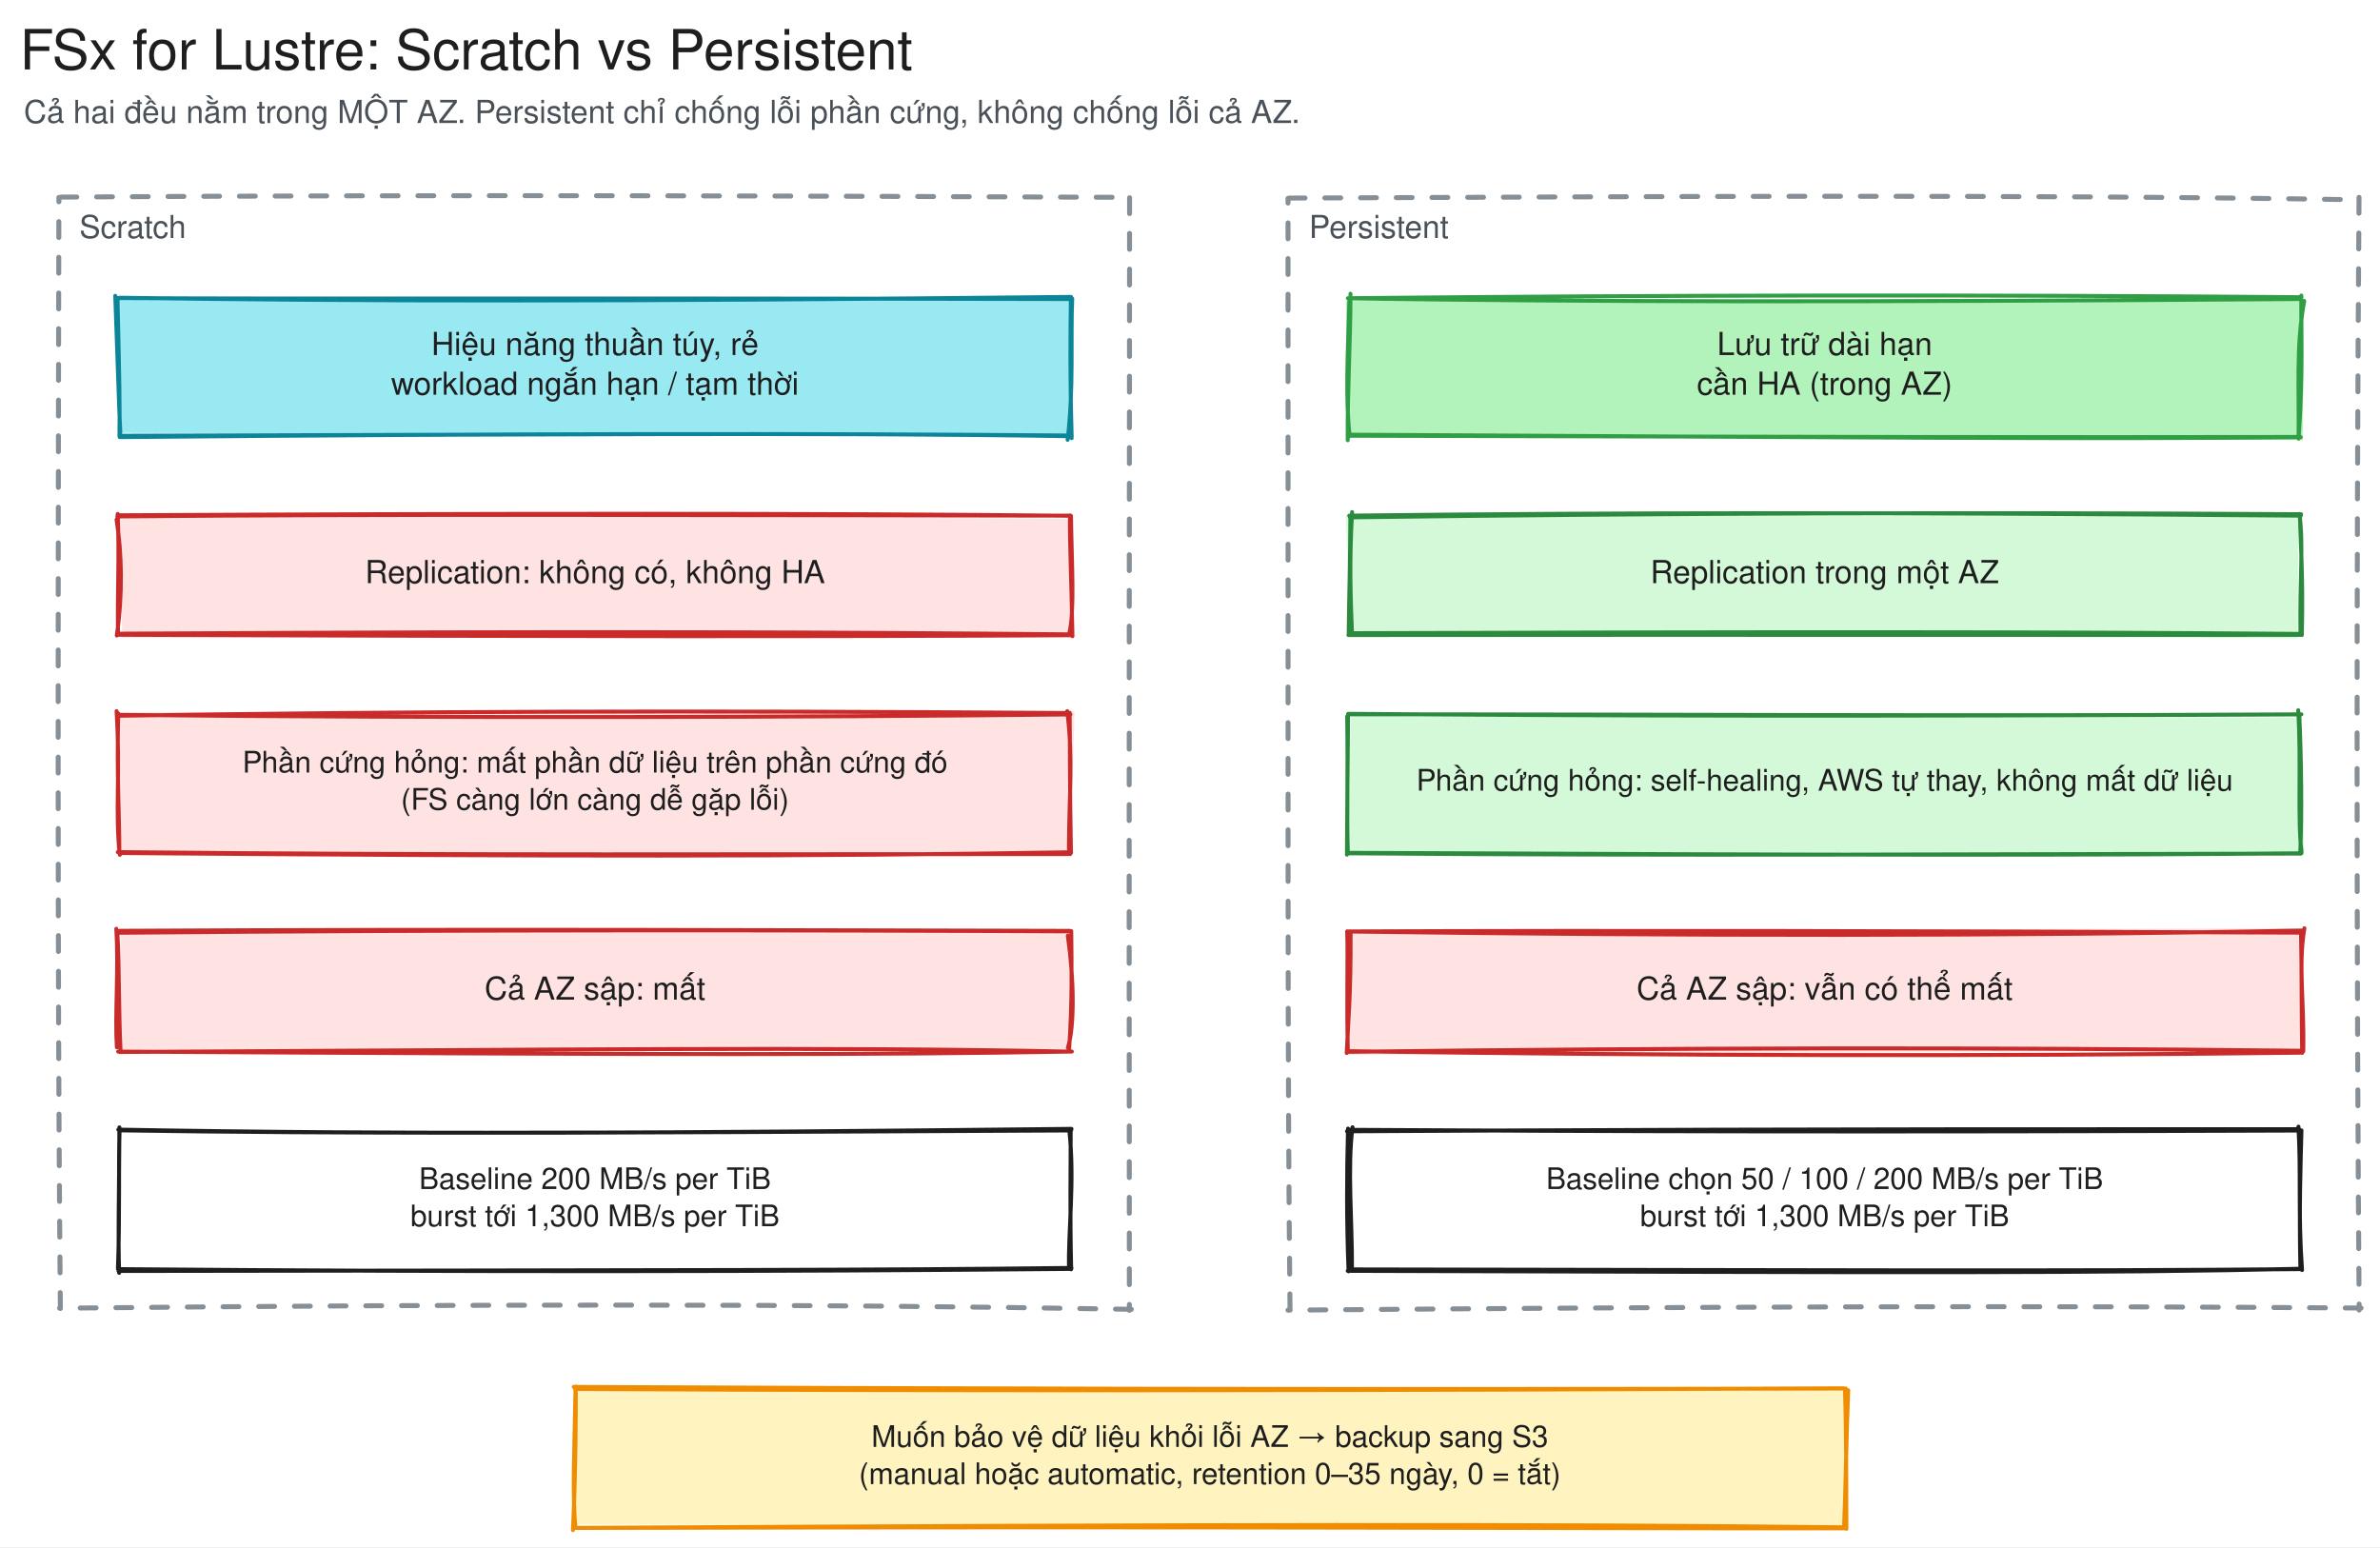
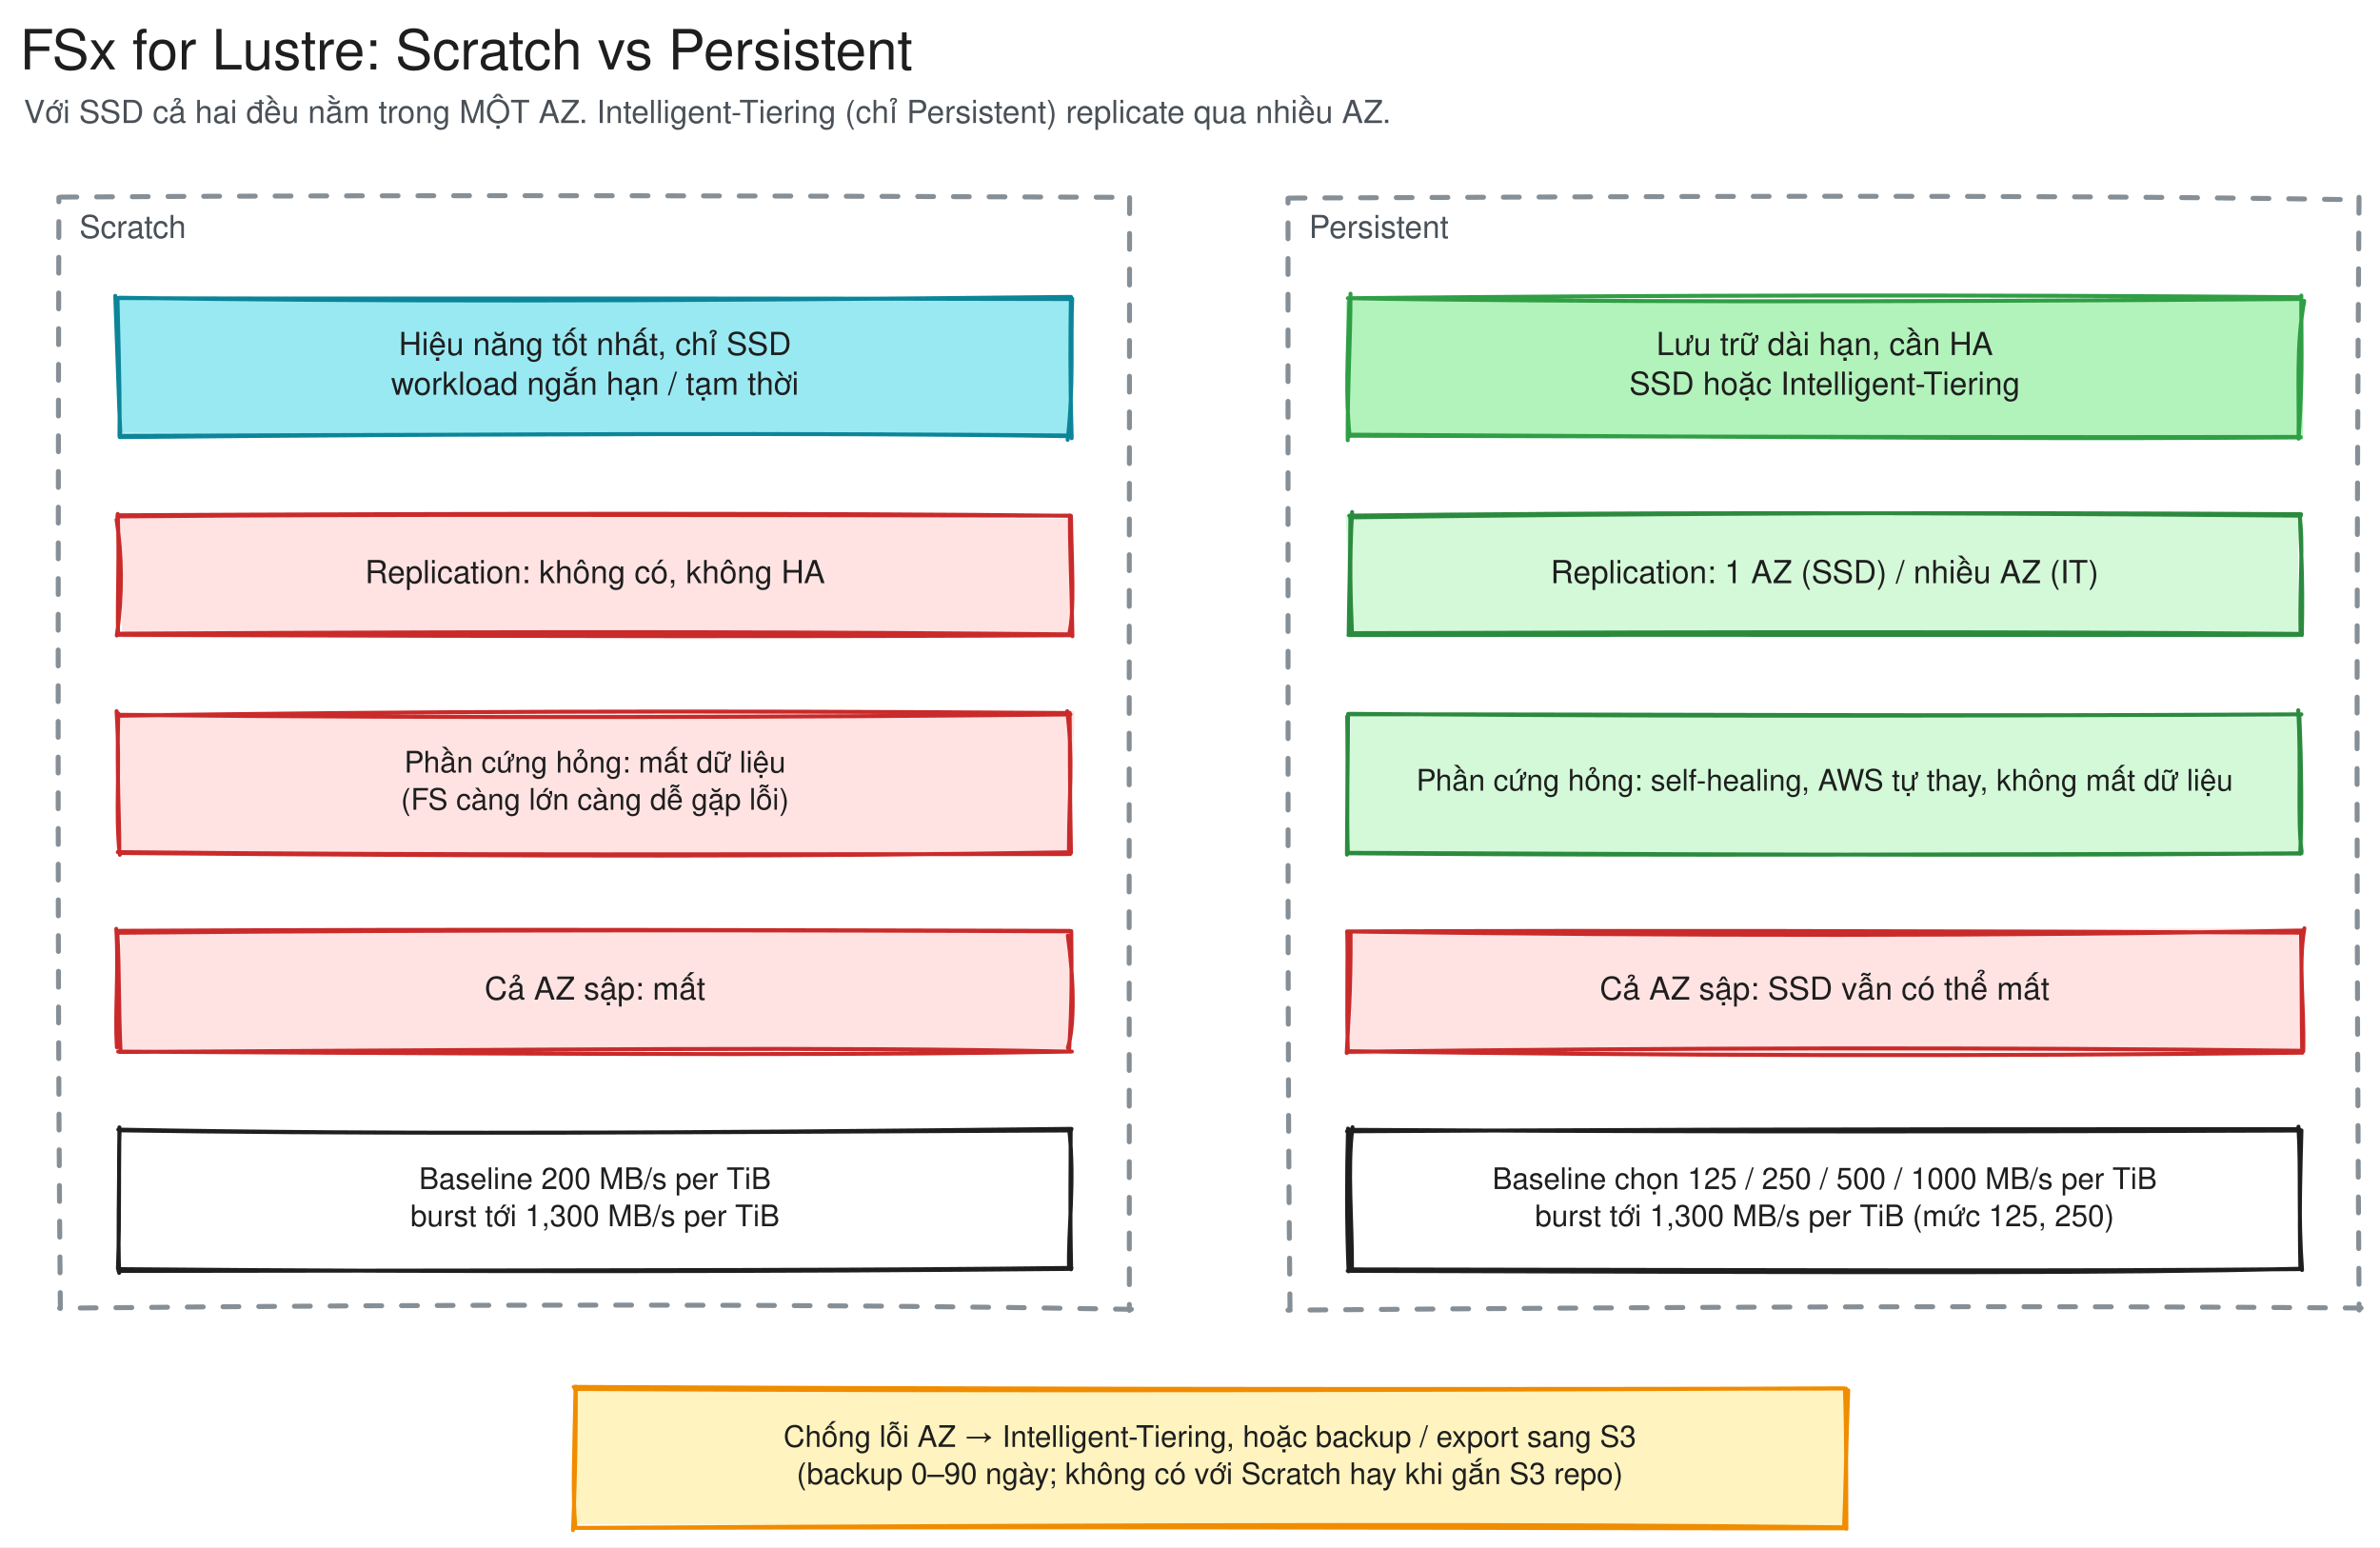
<svg xmlns="http://www.w3.org/2000/svg" version="1.1" viewBox="0 0 1200 780" width="1200" height="780">
  <defs>
    <style>
      @font-face {
        font-family: "Virgil";
        src: url("https://excalidraw.com/Virgil.woff2");
      }
      @font-face {
        font-family: "Cascadia";
        src: url("https://excalidraw.com/Cascadia.woff2");
      }
    </style>
  </defs>
  <rect x="0" y="0" width="1200" height="780" fill="#ffffff" />
  <g transform="translate(10 10) rotate(0 258.3 17.5)">
    <text x="0" y="25" font-family="Helvetica, Segoe UI Emoji" font-size="28px" fill="#1e1e1e" text-anchor="start" style="white-space: pre;" direction="ltr">FSx for Lustre: Scratch vs Persistent</text>
  </g>
-   <g transform="translate(12 48) rotate(0 328.64 10)">
-     <text x="0" y="14" font-family="Helvetica, Segoe UI Emoji" font-size="16px" fill="#495057" text-anchor="start" style="white-space: pre;" direction="ltr">Cả hai đều nằm trong MỘT AZ. Persistent chỉ chống lỗi phần cứng, không chống lỗi cả AZ.</text>
+   <g transform="translate(12 48) rotate(0 366.42 10)">
+     <text x="0" y="14" font-family="Helvetica, Segoe UI Emoji" font-size="16px" fill="#495057" text-anchor="start" style="white-space: pre;" direction="ltr">Với SSD cả hai đều nằm trong MỘT AZ. Intelligent-Tiering (chỉ Persistent) replicate qua nhiều AZ.</text>
  </g>
  <g stroke-linecap="round" transform="translate(30 100) rotate(0 270 280)">
    <path d="M0.71 -0.63 C198.8 -1.98, 397.38 -1.11, 539.82 -0.49 M539.54 -0.31 C539.55 121.53, 539.13 243.76, 539.43 560.67 M540.43 560.13 C374.27 557.27, 208.79 557.52, 0.03 559.57 M0.43 559.72 C-0.6 442.59, -1.04 323.64, -0.31 -0.45" stroke="#868e96" stroke-width="2.5" fill="none" stroke-dasharray="8 10" />
  </g>
  <g transform="translate(40 106) rotate(0 30.56 10)">
    <text x="0" y="14" font-family="Helvetica, Segoe UI Emoji" font-size="16px" fill="#495057" text-anchor="start" style="white-space: pre;" direction="ltr">Scratch</text>
  </g>
  <g stroke-linecap="round" transform="translate(650 100) rotate(0 270 280)">
    <path d="M-0.01 -0.13 C183.68 -0.88, 365.79 -2.1, 539.86 0.74 M539.43 -0.5 C537.98 198.01, 538.23 396.41, 539.49 560.51 M540.47 559.49 C373.27 558.22, 207.8 558.83, -0.59 560.56 M0.43 560.37 C-0.96 432.93, -0.44 305.99, -0.58 0.03" stroke="#868e96" stroke-width="2.5" fill="none" stroke-dasharray="8 10" />
  </g>
  <g transform="translate(660 106) rotate(0 41.44 10)">
    <text x="0" y="14" font-family="Helvetica, Segoe UI Emoji" font-size="16px" fill="#495057" text-anchor="start" style="white-space: pre;" direction="ltr">Persistent</text>
  </g>
  <g stroke-linecap="round" transform="translate(60 150) rotate(0 240 35)">
    <path d="M-0.03 0.23 L480.65 -0.53 L481.07 69.58 L0.51 68.26" stroke="none" stroke-width="0" fill="#99e9f2" />
    <path d="M-0.61 0.28 C98.92 0.84, 197.7 0.16, 480.26 0.78 M0.27 0.11 C125.38 1.97, 249.72 2.1, 480.02 -0.31 M480.61 0.57 C479.73 20.62, 481.44 45.34, 478.3 71.76 M479.94 0.23 C479.69 19.4, 479.43 38.38, 480.34 70.92 M479.98 69.94 C353.64 67.93, 226.13 69.18, 0.58 69.69 M480.37 69.58 C341.09 68.43, 202.32 68.54, 0.34 70.39 M0.65 68.06 C-0.11 52.34, -0.57 34.01, -1.88 -0.84 M0.24 69.79 C0.44 55.86, 0.24 41.72, -0.77 0.2" stroke="#0c8599" stroke-width="2" fill="none" />
  </g>
  <g transform="translate(189.84 165) rotate(0 110.16 20)">
-     <text x="110.16" y="14" font-family="Helvetica, Segoe UI Emoji" font-size="16px" fill="#1e1e1e" text-anchor="middle" style="white-space: pre;" direction="ltr">Hiệu năng thuần túy, rẻ</text>
+     <text x="110.16" y="14" font-family="Helvetica, Segoe UI Emoji" font-size="16px" fill="#1e1e1e" text-anchor="middle" style="white-space: pre;" direction="ltr">Hiệu năng tốt nhất, chỉ SSD</text>
    <text x="110.16" y="34" font-family="Helvetica, Segoe UI Emoji" font-size="16px" fill="#1e1e1e" text-anchor="middle" style="white-space: pre;" direction="ltr">workload ngắn hạn / tạm thời</text>
  </g>
  <g stroke-linecap="round" transform="translate(680 150) rotate(0 240 35)">
    <path d="M-1.4 1.72 L481.42 1.7 L481.08 71.85 L-0.21 70.1" stroke="none" stroke-width="0" fill="#b2f2bb" />
    <path d="M0.47 0.45 C121.06 2.15, 241.29 2.49, 479.87 0.77 M-0.41 0.36 C158.27 -1.25, 317.34 -1.46, 479.85 -0.16 M481.8 1.74 C477.57 24.64, 479.32 46.68, 478.94 71.16 M480.33 -0.99 C480.13 17.9, 481.24 37.62, 479.08 69.07 M480.02 70.44 C376.59 71.46, 271.57 70.66, -0.53 69.16 M479.69 70.3 C355.75 70.53, 232.11 70.31, -0.4 69.69 M-0.48 71.96 C-0.64 44.79, 0.93 21.79, 0.92 -1.91 M0.51 69.9 C-1.61 50.85, -0.5 31.03, 0.38 0.64" stroke="#2f9e44" stroke-width="2" fill="none" />
  </g>
-   <g transform="translate(854.08 165) rotate(0 65.92 20)">
-     <text x="65.92" y="14" font-family="Helvetica, Segoe UI Emoji" font-size="16px" fill="#1e1e1e" text-anchor="middle" style="white-space: pre;" direction="ltr">Lưu trữ dài hạn</text>
-     <text x="65.92" y="34" font-family="Helvetica, Segoe UI Emoji" font-size="16px" fill="#1e1e1e" text-anchor="middle" style="white-space: pre;" direction="ltr">cần HA (trong AZ)</text>
+   <g transform="translate(811.42 165) rotate(0 108.58 20)">
+     <text x="108.58" y="14" font-family="Helvetica, Segoe UI Emoji" font-size="16px" fill="#1e1e1e" text-anchor="middle" style="white-space: pre;" direction="ltr">Lưu trữ dài hạn, cần HA</text>
+     <text x="108.58" y="34" font-family="Helvetica, Segoe UI Emoji" font-size="16px" fill="#1e1e1e" text-anchor="middle" style="white-space: pre;" direction="ltr">SSD hoặc Intelligent-Tiering</text>
  </g>
  <g stroke-linecap="round" transform="translate(60 260) rotate(0 240 30)">
    <path d="M0.44 -0.93 L478.94 1.51 L479.48 61.15 L1.62 61.52" stroke="none" stroke-width="0" fill="#ffe3e3" />
    <path d="M-0.86 0.38 C139.66 -0.92, 281.12 -0.27, 479.36 -0.01 M0.15 -0.21 C178.19 -1.14, 356.07 -1.35, 479.96 0.05 M479.99 0.64 C480.33 24.26, 481.89 47.98, 479.13 59.41 M479.45 -0.13 C479.33 13.9, 480.15 29.52, 480.72 60.76 M479.63 59.83 C362.66 58.79, 247.19 58.12, 0.78 59.49 M479.87 60.28 C353.58 60.98, 226.23 60.91, -0.26 60.05 M-1.11 60.41 C1.91 39.34, 1.43 19.32, -1.22 1.99 M-0.49 60.04 C-0.88 40.64, 0.27 19.81, -0.65 -0.87" stroke="#c92a2a" stroke-width="2" fill="none" />
  </g>
  <g transform="translate(183.12 280) rotate(0 116.88 10)">
    <text x="116.88" y="14" font-family="Helvetica, Segoe UI Emoji" font-size="16px" fill="#1e1e1e" text-anchor="middle" style="white-space: pre;" direction="ltr">Replication: không có, không HA</text>
  </g>
  <g stroke-linecap="round" transform="translate(680 260) rotate(0 240 30)">
    <path d="M-1.52 -0.38 L478.86 0.41 L478.48 61.85 L1.04 58.4" stroke="none" stroke-width="0" fill="#d3f9d8" />
    <path d="M0.66 0.85 C158.59 -1.31, 316.76 -1.75, 480.21 -0.74 M0.32 -0.03 C134.99 -1.6, 269.36 -1.72, 480.08 -0.02 M479.36 -0.87 C481.52 14.74, 479.48 31.2, 479.89 59.43 M479.66 -0.57 C479.82 14.31, 481.3 27.21, 480.6 60.17 M480.55 59.61 C348.31 58.5, 216.96 58.56, 0.75 59.24 M479.76 60.09 C347.02 60.26, 213.65 59.96, -0.11 60.18 M1.67 59.19 C0.96 41.27, 0.26 22.99, 1.73 -1.82 M0.02 59.28 C0.19 42.5, 0.76 25.03, 0.87 0.38" stroke="#2b8a3e" stroke-width="2" fill="none" />
  </g>
-   <g transform="translate(824.56 280) rotate(0 95.44 10)">
-     <text x="95.44" y="14" font-family="Helvetica, Segoe UI Emoji" font-size="16px" fill="#1e1e1e" text-anchor="middle" style="white-space: pre;" direction="ltr">Replication trong một AZ</text>
+   <g transform="translate(764.91 280) rotate(0 155.09 10)">
+     <text x="155.09" y="14" font-family="Helvetica, Segoe UI Emoji" font-size="16px" fill="#1e1e1e" text-anchor="middle" style="white-space: pre;" direction="ltr">Replication: 1 AZ (SSD) / nhiều AZ (IT)</text>
  </g>
  <g stroke-linecap="round" transform="translate(60 360) rotate(0 240 35)">
    <path d="M-0.84 -0.89 L481.79 -1.41 L479.71 70.32 L-1.25 69.97" stroke="none" stroke-width="0" fill="#ffe3e3" />
    <path d="M0.48 0.86 C143.02 -1.32, 285.43 -1.88, 479.28 -0.51 M-0.15 0.43 C172.29 2.17, 344.41 1.65, 479.71 0.21 M478.09 -1.43 C481.14 21.66, 479.01 41.42, 478.96 68.09 M479.3 -0.65 C479.58 14.6, 479.22 29.4, 479.98 70.04 M479.59 70.6 C324.7 70.57, 169.41 71.35, -0.61 69.62 M480.04 69.69 C349.43 71.88, 219.34 71.86, 0.23 70.08 M0.42 70.98 C-2.04 49.53, 0.74 29.6, -1.22 -1.45 M0.16 69.04 C0.2 51.11, -1.17 32.25, -0.39 -0.35" stroke="#c92a2a" stroke-width="2" fill="none" />
  </g>
-   <g transform="translate(121.95 376.25) rotate(0 178.05 18.75)">
-     <text x="178.05" y="13.25" font-family="Helvetica, Segoe UI Emoji" font-size="15px" fill="#1e1e1e" text-anchor="middle" style="white-space: pre;" direction="ltr">Phần cứng hỏng: mất phần dữ liệu trên phần cứng đó</text>
-     <text x="178.05" y="32" font-family="Helvetica, Segoe UI Emoji" font-size="15px" fill="#1e1e1e" text-anchor="middle" style="white-space: pre;" direction="ltr">(FS càng lớn càng dễ gặp lỗi)</text>
+   <g transform="translate(196.73 376.25) rotate(0 103.27 18.75)">
+     <text x="103.27" y="13.25" font-family="Helvetica, Segoe UI Emoji" font-size="15px" fill="#1e1e1e" text-anchor="middle" style="white-space: pre;" direction="ltr">Phần cứng hỏng: mất dữ liệu</text>
+     <text x="103.27" y="32" font-family="Helvetica, Segoe UI Emoji" font-size="15px" fill="#1e1e1e" text-anchor="middle" style="white-space: pre;" direction="ltr">(FS càng lớn càng dễ gặp lỗi)</text>
  </g>
  <g stroke-linecap="round" transform="translate(680 360) rotate(0 240 35)">
    <path d="M1.29 1.03 L480.25 1.79 L481.82 70.1 L-1.82 69.66" stroke="none" stroke-width="0" fill="#d3f9d8" />
    <path d="M0.8 0.15 C157.5 0.11, 314.77 1.15, 479.51 0.2 M0.29 -0.1 C125.93 0.89, 251.87 1.26, 480.36 0.16 M478.77 -1.89 C480.39 24.74, 478.34 53.5, 480.44 69.43 M479.28 -0.04 C480.43 25.21, 480.6 50.55, 479.78 70.47 M479.32 70.36 C319.53 70.65, 160.11 71.56, 0.36 70.22 M480.39 70.21 C369.47 71.25, 258.54 71.19, -0.12 69.98 M-0.43 69.54 C-1.08 50.31, -0.27 30.75, -0.75 1.2 M-0.86 70.9 C-0.7 46.05, -0.58 20.97, -0.27 -0.05" stroke="#2b8a3e" stroke-width="2" fill="none" />
  </g>
  <g transform="translate(706.775 385.625) rotate(0 213.225 9.375)">
    <text x="213.225" y="13" font-family="Helvetica, Segoe UI Emoji" font-size="15px" fill="#1e1e1e" text-anchor="middle" style="white-space: pre;" direction="ltr">Phần cứng hỏng: self-healing, AWS tự thay, không mất dữ liệu</text>
  </g>
  <g stroke-linecap="round" transform="translate(60 470) rotate(0 240 30)">
    <path d="M0.92 -1.95 L479.22 -0.27 L479.42 59.1 L-0.68 60.49" stroke="none" stroke-width="0" fill="#ffe3e3" />
    <path d="M0.22 -0.67 C177.87 -1.73, 356.38 -0.9, 479.41 -0.68 M-0.28 0.29 C174.19 -1.32, 348.23 -1.07, 479.99 -0.42 M478.4 1.75 C481.52 23.56, 481.84 47.18, 478.43 58.27 M480.13 -0.56 C480.3 18.29, 480.67 35.14, 479.03 59.45 M479.79 60.21 C353.4 57.63, 228.23 59.27, 0.31 60.4 M480.43 60.18 C381.08 61.9, 282.55 61.83, -0.43 60.2 M-1.08 58.04 C-2.14 41.24, -0.05 18.85, -1.37 -1.71 M0.79 60.33 C-0.23 38.59, 0.16 18.57, -0.81 0.18" stroke="#c92a2a" stroke-width="2" fill="none" />
  </g>
  <g transform="translate(243.28 490) rotate(0 56.72 10)">
    <text x="56.72" y="14" font-family="Helvetica, Segoe UI Emoji" font-size="16px" fill="#1e1e1e" text-anchor="middle" style="white-space: pre;" direction="ltr">Cả AZ sập: mất</text>
  </g>
  <g stroke-linecap="round" transform="translate(680 470) rotate(0 240 30)">
    <path d="M0.22 -0.55 L478.9 -2 L480.61 59.67 L-0.9 61.76" stroke="none" stroke-width="0" fill="#ffe3e3" />
    <path d="M-0.79 -0.36 C166.21 1.93, 333.5 2.06, 480.74 -0.84 M0.12 -0.39 C141.97 -0.92, 283.74 -0.63, 480.2 0.23 M481.88 -1.98 C478.68 16.99, 481.84 34.54, 481.31 60.08 M480.16 -0.26 C480.57 19.77, 480.46 42.23, 480.76 60.86 M479.69 60.76 C319 62.67, 158.44 62.28, 0.73 60 M480.16 59.78 C321.17 57.97, 161.95 58.24, -0.35 60.32 M-0.98 60.9 C-0.38 46.2, 1.14 32.24, 0.97 -0.03 M-0.43 59.45 C-1.06 36.14, -0.29 12.31, -0.74 -0.43" stroke="#c92a2a" stroke-width="2" fill="none" />
  </g>
-   <g transform="translate(822.64 490) rotate(0 97.36 10)">
-     <text x="97.36" y="14" font-family="Helvetica, Segoe UI Emoji" font-size="16px" fill="#1e1e1e" text-anchor="middle" style="white-space: pre;" direction="ltr">Cả AZ sập: vẫn có thể mất</text>
+   <g transform="translate(807.06 490) rotate(0 112.94 10)">
+     <text x="112.94" y="14" font-family="Helvetica, Segoe UI Emoji" font-size="16px" fill="#1e1e1e" text-anchor="middle" style="white-space: pre;" direction="ltr">Cả AZ sập: SSD vẫn có thể mất</text>
  </g>
  <g stroke-linecap="round" transform="translate(60 570) rotate(0 240 35)">
    <path d="M-1.99 0.79 L478.06 1.36 L480.95 71.8 L-1.38 71.2" stroke="none" stroke-width="0" fill="#ffffff" />
    <path d="M-0.35 -0.46 C141.12 2.12, 281.04 1.27, 480.25 -0.85 M0.43 -0.09 C111.41 1.61, 223.23 1.36, 480.06 -0.04 M479.16 -0.12 C481.96 25.94, 478.5 50.58, 479.02 69.52 M479.83 0.92 C479.89 20.14, 479.39 39.28, 480.08 69.96 M480.24 69.26 C383.15 70.43, 286.37 70.41, -0.26 70.81 M480.07 69.76 C331.14 71.09, 182.25 71.41, -0.08 69.87 M0.07 71.77 C-0.55 52.74, 0.05 35.44, 0.2 -1.6 M-0.54 69.68 C0.47 43.46, -0.31 15.05, 0.28 0.66" stroke="#1e1e1e" stroke-width="2" fill="none" />
  </g>
  <g transform="translate(195.075 586.25) rotate(0 104.925 18.75)">
    <text x="104.925" y="13.25" font-family="Helvetica, Segoe UI Emoji" font-size="15px" fill="#1e1e1e" text-anchor="middle" style="white-space: pre;" direction="ltr">Baseline 200 MB/s per TiB</text>
    <text x="104.925" y="32" font-family="Helvetica, Segoe UI Emoji" font-size="15px" fill="#1e1e1e" text-anchor="middle" style="white-space: pre;" direction="ltr">burst tới 1,300 MB/s per TiB</text>
  </g>
  <g stroke-linecap="round" transform="translate(680 570) rotate(0 240 35)">
    <path d="M0.61 -0.38 L478.59 1.97 L481.55 68.98 L1.8 70.41" stroke="none" stroke-width="0" fill="#ffffff" />
    <path d="M-0.84 0.38 C110.59 -0.2, 222.58 -0.81, 479.26 -0.68 M-0.11 -0.36 C130.82 0.41, 261.46 0.83, 479.64 0 M478.88 -1.95 C480.26 21.56, 478.65 42.33, 480.69 70.34 M480.39 -0.08 C479.93 18.75, 479.21 37.51, 479.86 69.83 M480.54 69.67 C380.6 72.03, 281.25 71.59, -0.47 70.74 M480.43 69.86 C360.59 70.98, 241.14 70.38, 0.34 70.01 M1.66 70.23 C1.82 46.11, -0.76 18.51, 1.95 -1.65 M-0.05 70.98 C-1.05 45.93, -0.96 21.86, -0.33 -0.97" stroke="#1e1e1e" stroke-width="2" fill="none" />
  </g>
-   <g transform="translate(766.775 586.25) rotate(0 153.225 18.75)">
-     <text x="153.225" y="13.25" font-family="Helvetica, Segoe UI Emoji" font-size="15px" fill="#1e1e1e" text-anchor="middle" style="white-space: pre;" direction="ltr">Baseline chọn 50 / 100 / 200 MB/s per TiB</text>
-     <text x="153.225" y="32" font-family="Helvetica, Segoe UI Emoji" font-size="15px" fill="#1e1e1e" text-anchor="middle" style="white-space: pre;" direction="ltr">burst tới 1,300 MB/s per TiB</text>
+   <g transform="translate(736.88 586.25) rotate(0 183.12 18.75)">
+     <text x="183.12" y="13.25" font-family="Helvetica, Segoe UI Emoji" font-size="15px" fill="#1e1e1e" text-anchor="middle" style="white-space: pre;" direction="ltr">Baseline chọn 125 / 250 / 500 / 1000 MB/s per TiB</text>
+     <text x="183.12" y="32" font-family="Helvetica, Segoe UI Emoji" font-size="15px" fill="#1e1e1e" text-anchor="middle" style="white-space: pre;" direction="ltr">burst tới 1,300 MB/s per TiB (mức 125, 250)</text>
  </g>
  <g stroke-linecap="round" transform="translate(290 700) rotate(0 320 35)">
    <path d="M-0.06 1.49 L640.02 0.98 L641.65 71.07 L-0.33 68.5" stroke="none" stroke-width="0" fill="#fff3bf" />
    <path d="M-0.75 -0.74 C177.01 0.05, 354.94 0.64, 640.68 0.09 M-0.1 0.32 C205.31 1.37, 410.57 1.03, 639.7 -0.04 M641.86 0.96 C640.9 24.95, 640.56 51.92, 639.78 70.08 M640.24 0.56 C640.99 23.3, 640.85 47.86, 640.95 70.81 M640.11 70.56 C491.94 70.69, 344.38 69.55, -0.22 70.37 M639.69 70.05 C483.45 68.31, 326.19 68.6, 0.26 70.33 M-1.11 71.47 C0.3 41.06, 0.35 12.33, 0.32 -0.92 M0.09 69.85 C-1.4 52.51, -0.49 36.48, 0.18 -0.53" stroke="#f08c00" stroke-width="2" fill="none" />
  </g>
-   <g transform="translate(418.3 716.25) rotate(0 191.7 18.75)">
-     <text x="191.7" y="13.25" font-family="Helvetica, Segoe UI Emoji" font-size="15px" fill="#1e1e1e" text-anchor="middle" style="white-space: pre;" direction="ltr">Muốn bảo vệ dữ liệu khỏi lỗi AZ → backup sang S3</text>
-     <text x="191.7" y="32" font-family="Helvetica, Segoe UI Emoji" font-size="15px" fill="#1e1e1e" text-anchor="middle" style="white-space: pre;" direction="ltr">(manual hoặc automatic, retention 0–35 ngày, 0 = tắt)</text>
+   <g transform="translate(378.51 716.25) rotate(0 231.49 18.75)">
+     <text x="231.49" y="13.25" font-family="Helvetica, Segoe UI Emoji" font-size="15px" fill="#1e1e1e" text-anchor="middle" style="white-space: pre;" direction="ltr">Chống lỗi AZ → Intelligent-Tiering, hoặc backup / export sang S3</text>
+     <text x="231.49" y="32" font-family="Helvetica, Segoe UI Emoji" font-size="15px" fill="#1e1e1e" text-anchor="middle" style="white-space: pre;" direction="ltr">(backup 0–90 ngày; không có với Scratch hay khi gắn S3 repo)</text>
  </g>
</svg>
